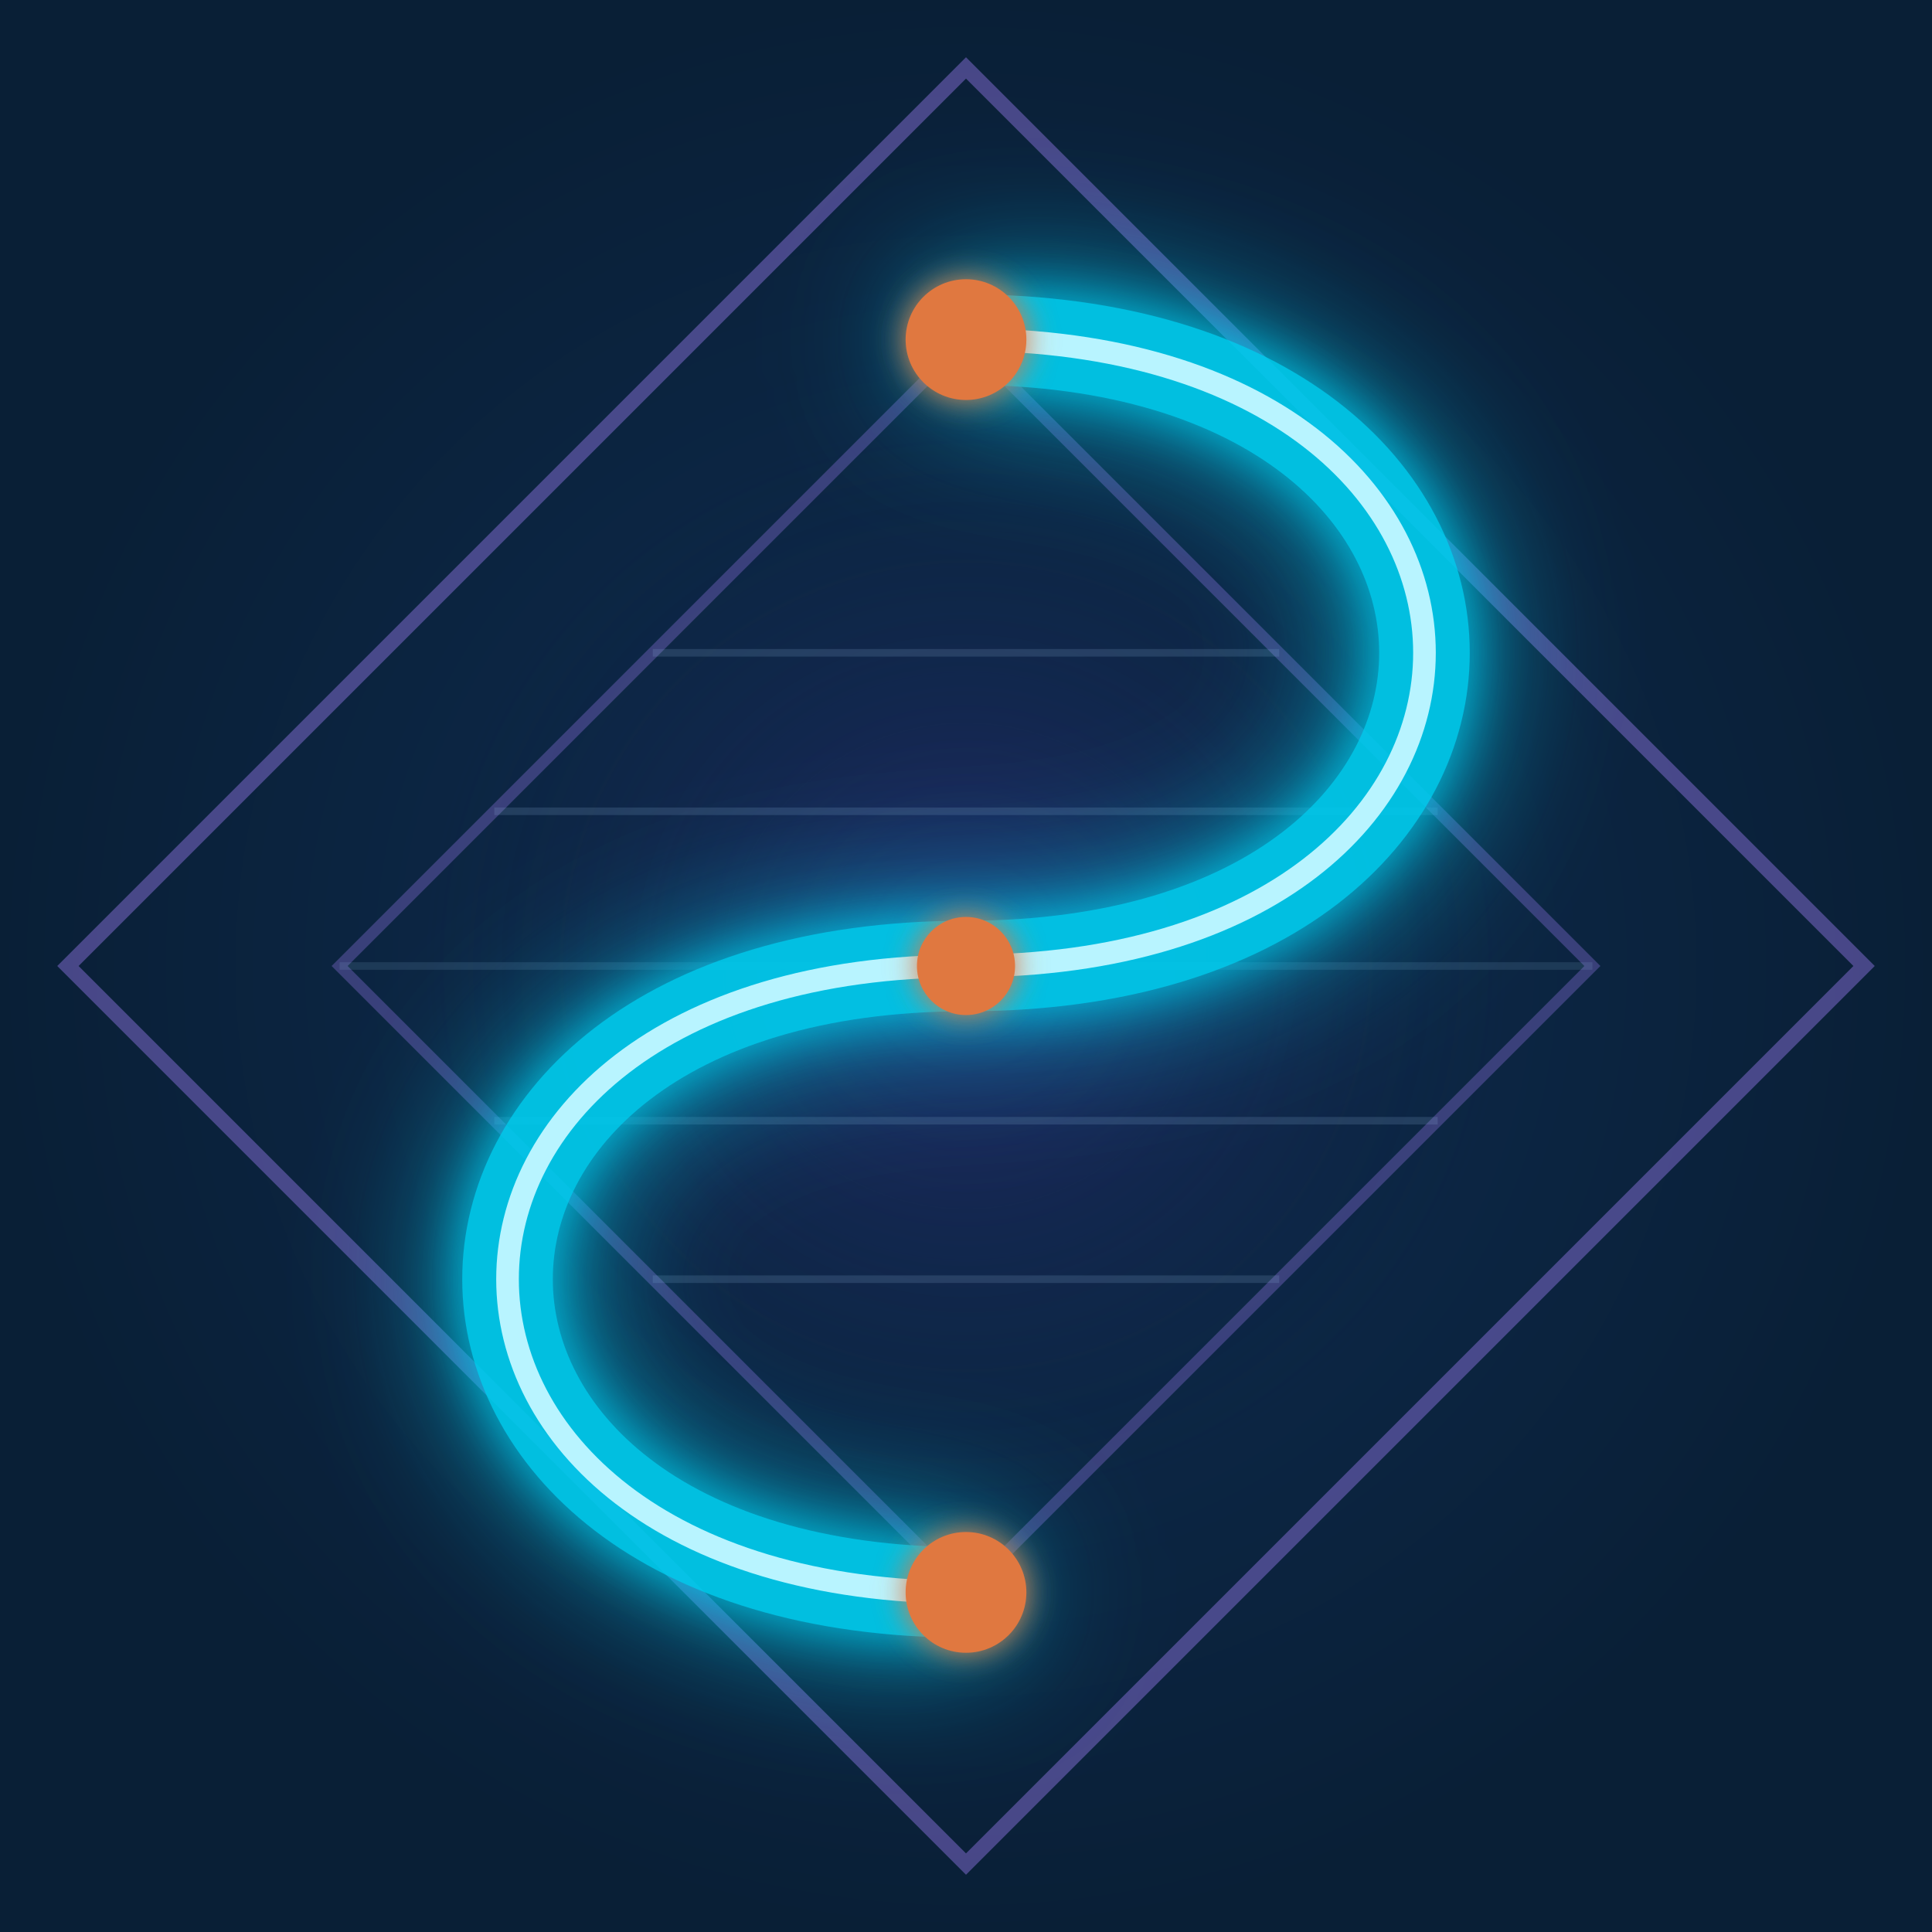
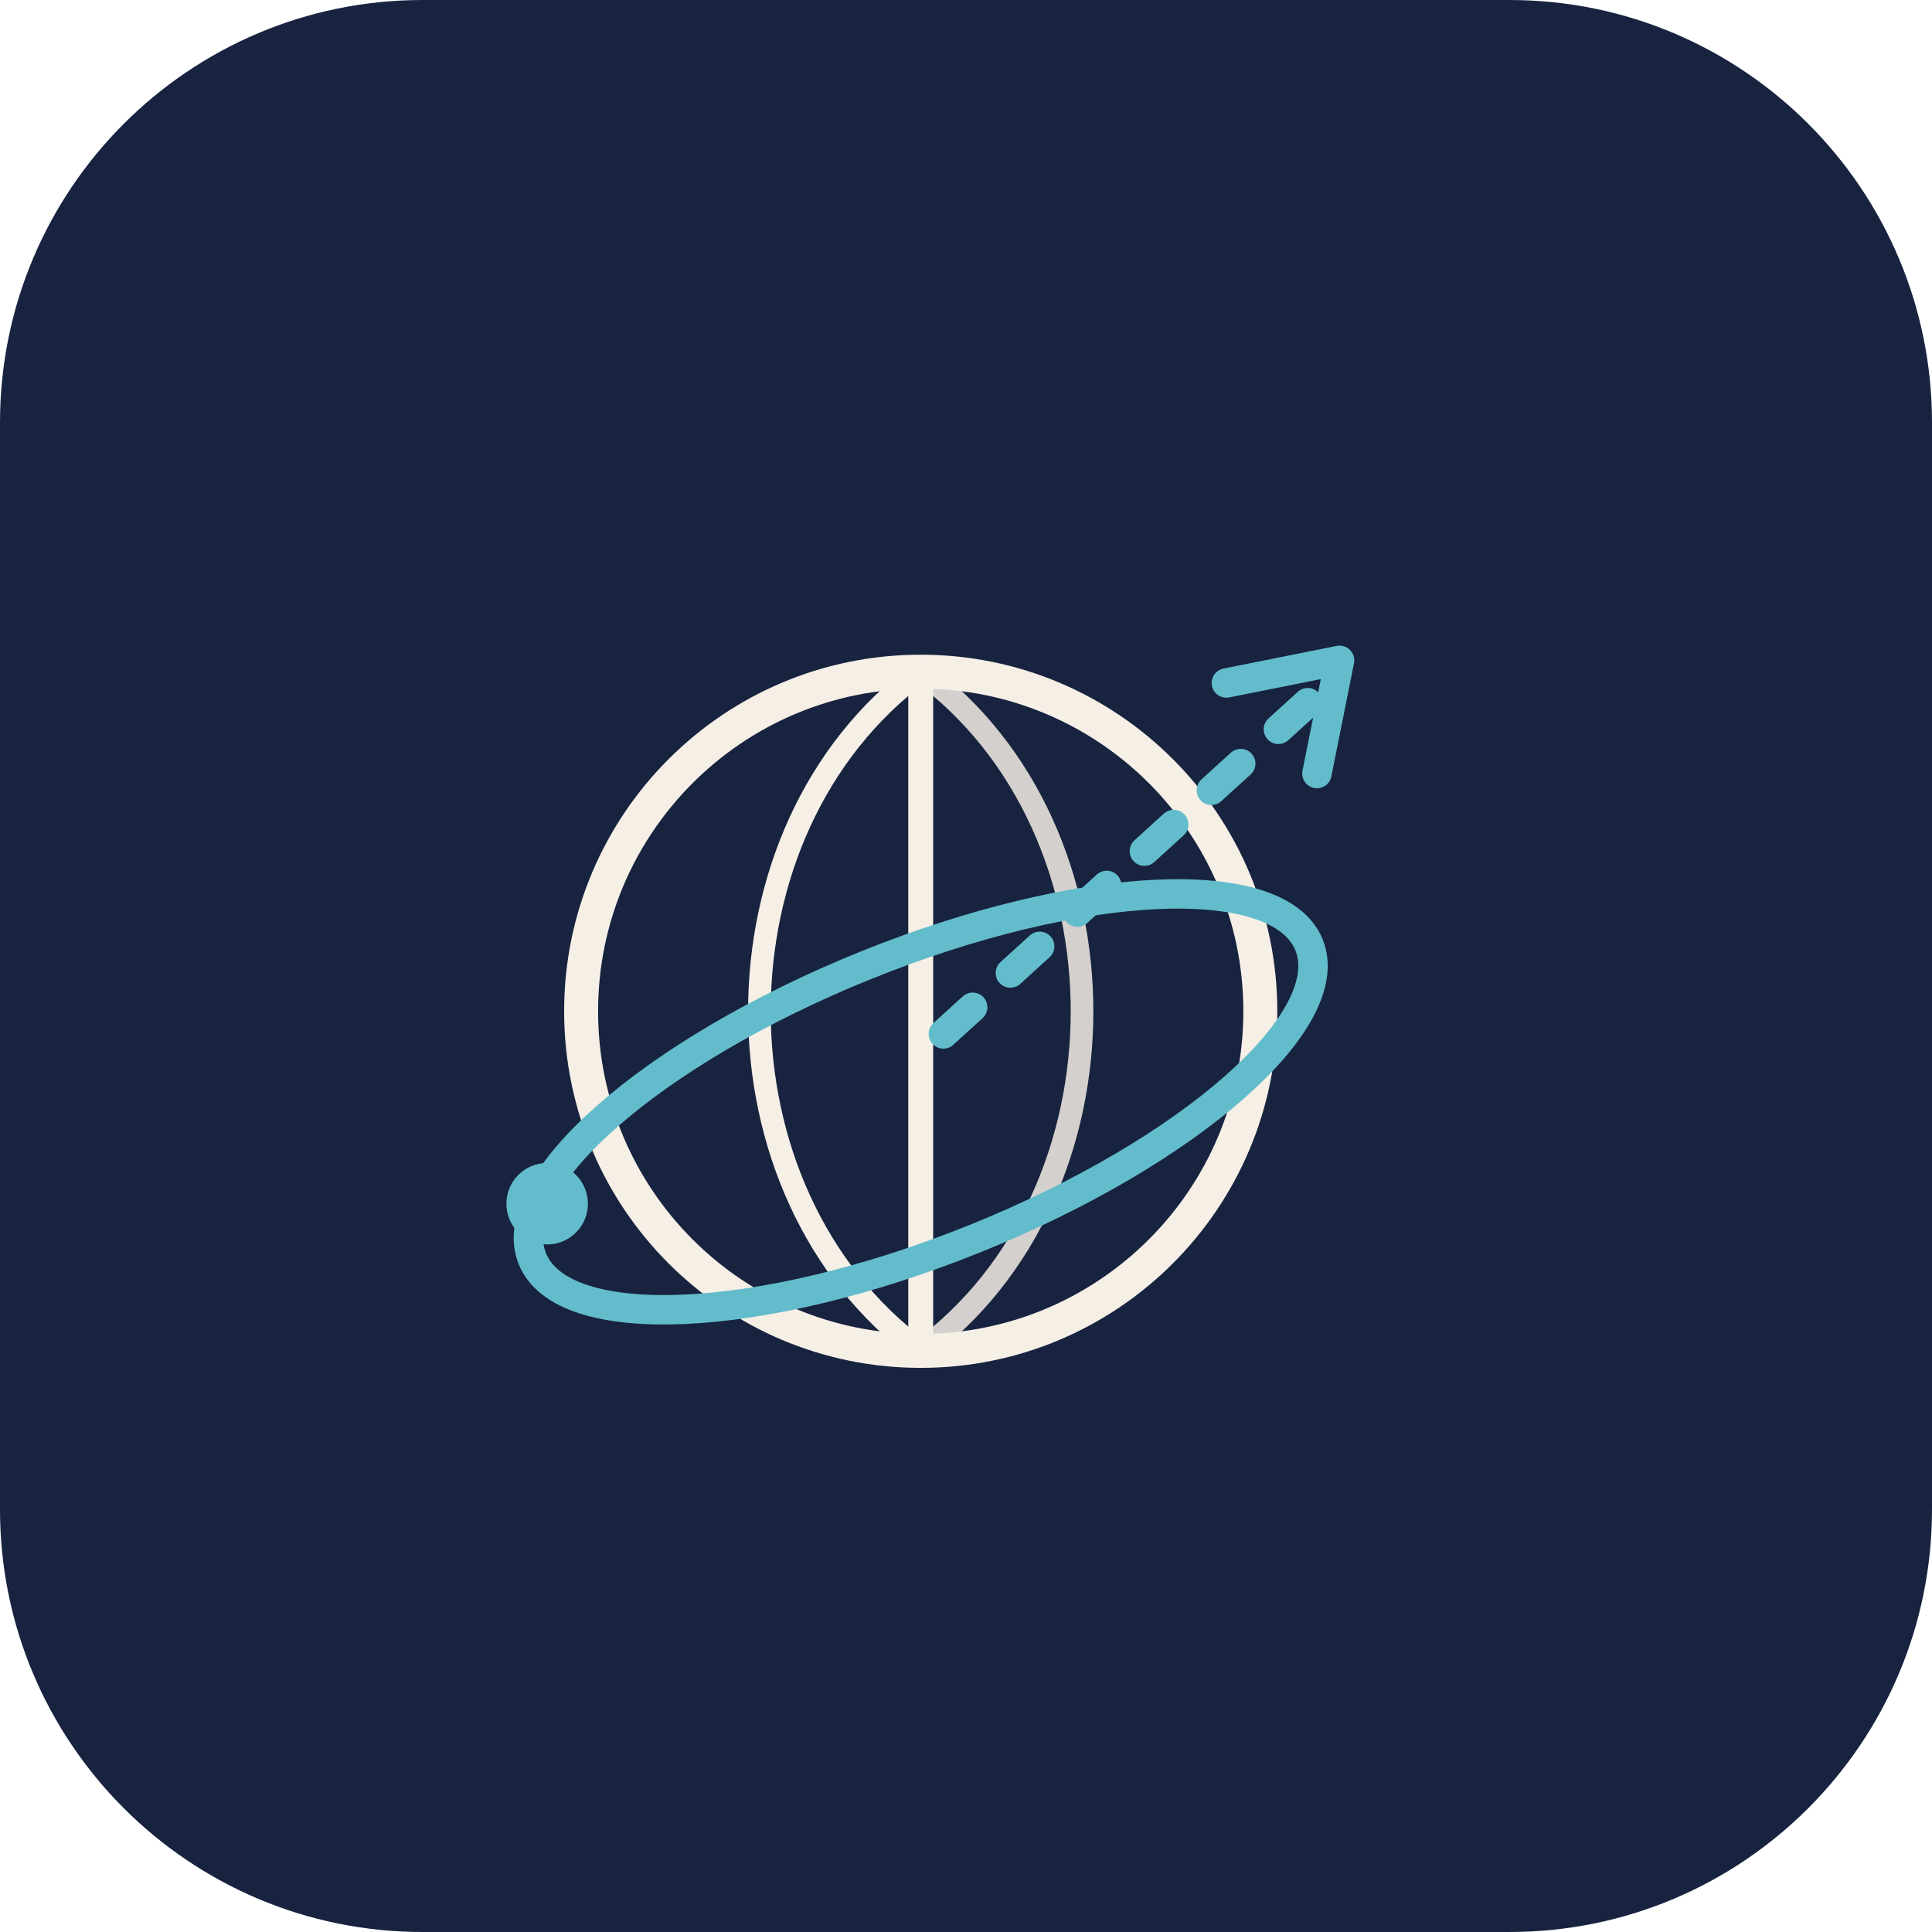
<svg xmlns="http://www.w3.org/2000/svg" viewBox="0 0 512 512" fill="none">
-   <defs>
-     <radialGradient id="bg" cx="50%" cy="50%" r="50%">
-       <stop offset="0%" stop-color="#0f2d52" />
-       <stop offset="100%" stop-color="#091f36" />
-     </radialGradient>
-     <radialGradient id="purpleGlow" cx="50%" cy="50%" r="45%">
-       <stop offset="0%" stop-color="#3d2080" stop-opacity="0.45" />
-       <stop offset="100%" stop-color="#091f36" stop-opacity="0" />
-     </radialGradient>
-     <filter id="sGlow" x="-40%" y="-40%" width="180%" height="180%">
-       <feGaussianBlur stdDeviation="7" result="b1" />
-       <feGaussianBlur stdDeviation="18" result="b2" />
-       <feMerge>
-         <feMergeNode in="b2" />
-         <feMergeNode in="b1" />
-         <feMergeNode in="SourceGraphic" />
-       </feMerge>
-     </filter>
-     <filter id="dotGlow" x="-80%" y="-80%" width="260%" height="260%">
-       <feGaussianBlur stdDeviation="4" result="b" />
-       <feMerge>
-         <feMergeNode in="b" />
-         <feMergeNode in="SourceGraphic" />
-       </feMerge>
-     </filter>
-   </defs>
-   <rect width="512" height="512" fill="url(#bg)" />
-   <ellipse cx="256" cy="256" rx="160" ry="160" fill="url(#purpleGlow)" />
-   <polygon points="256,18 494,256 256,494 18,256" fill="none" stroke="#7B68C8" stroke-width="4" stroke-opacity="0.55" />
-   <polygon points="256,90 422,256 256,422 90,256" fill="none" stroke="#7B68C8" stroke-width="3" stroke-opacity="0.42" />
-   <line x1="173" y1="173" x2="339" y2="173" stroke="#8BB4D8" stroke-opacity="0.18" stroke-width="2" />
-   <line x1="131" y1="215" x2="381" y2="215" stroke="#8BB4D8" stroke-opacity="0.18" stroke-width="2" />
-   <line x1="90" y1="256" x2="422" y2="256" stroke="#8BB4D8" stroke-opacity="0.15" stroke-width="2" />
-   <line x1="131" y1="297" x2="381" y2="297" stroke="#8BB4D8" stroke-opacity="0.18" stroke-width="2" />
-   <line x1="173" y1="339" x2="339" y2="339" stroke="#8BB4D8" stroke-opacity="0.18" stroke-width="2" />
-   <path d="M 256,90 C 418,90 418,256 256,256 C 94,256 94,422 256,422" stroke="#00ccee" stroke-width="24" stroke-linecap="round" fill="none" filter="url(#sGlow)" opacity="0.92" />
-   <path d="M 256,90 C 418,90 418,256 256,256 C 94,256 94,422 256,422" stroke="#b8f4ff" stroke-width="6" stroke-linecap="round" fill="none" />
-   <circle cx="256" cy="90" r="16" fill="#E07840" filter="url(#dotGlow)" />
-   <circle cx="256" cy="256" r="13" fill="#E07840" filter="url(#dotGlow)" />
-   <circle cx="256" cy="422" r="16" fill="#E07840" filter="url(#dotGlow)" />
+   <rect width="512" height="512" rx="112" fill="#17233f" />
+   <g transform="translate(112,106) scale(3)" stroke-linecap="round">
+     <circle cx="44" cy="54" r="30" stroke="#F5EFE6" stroke-width="3" fill="none" />
+     <line x1="44" y1="24" x2="44" y2="84" stroke="#F5EFE6" stroke-width="2.2" />
+     <path d="M44 24 C 25 38 25 70 44 84" stroke="#F5EFE6" stroke-width="2" fill="none" />
+     <path d="M44 24 C 63 38 63 70 44 84" stroke="#F5EFE6" stroke-width="2" fill="none" opacity="0.85" />
+     <ellipse cx="44" cy="62" rx="37" ry="13" transform="rotate(-22 44 62)" stroke="#63bccb" stroke-width="2.6" fill="none" />
+     <circle cx="11" cy="71" r="3.6" fill="#63bccb" />
+     <line x1="46" y1="56" x2="79" y2="26" stroke="#63bccb" stroke-width="2.6" stroke-dasharray="3.5 4.5" />
+     <path d="M81 23 L 71 25 M81 23 L 79 33" stroke="#63bccb" stroke-width="2.6" stroke-linejoin="round" fill="none" />
+   </g>
</svg>
